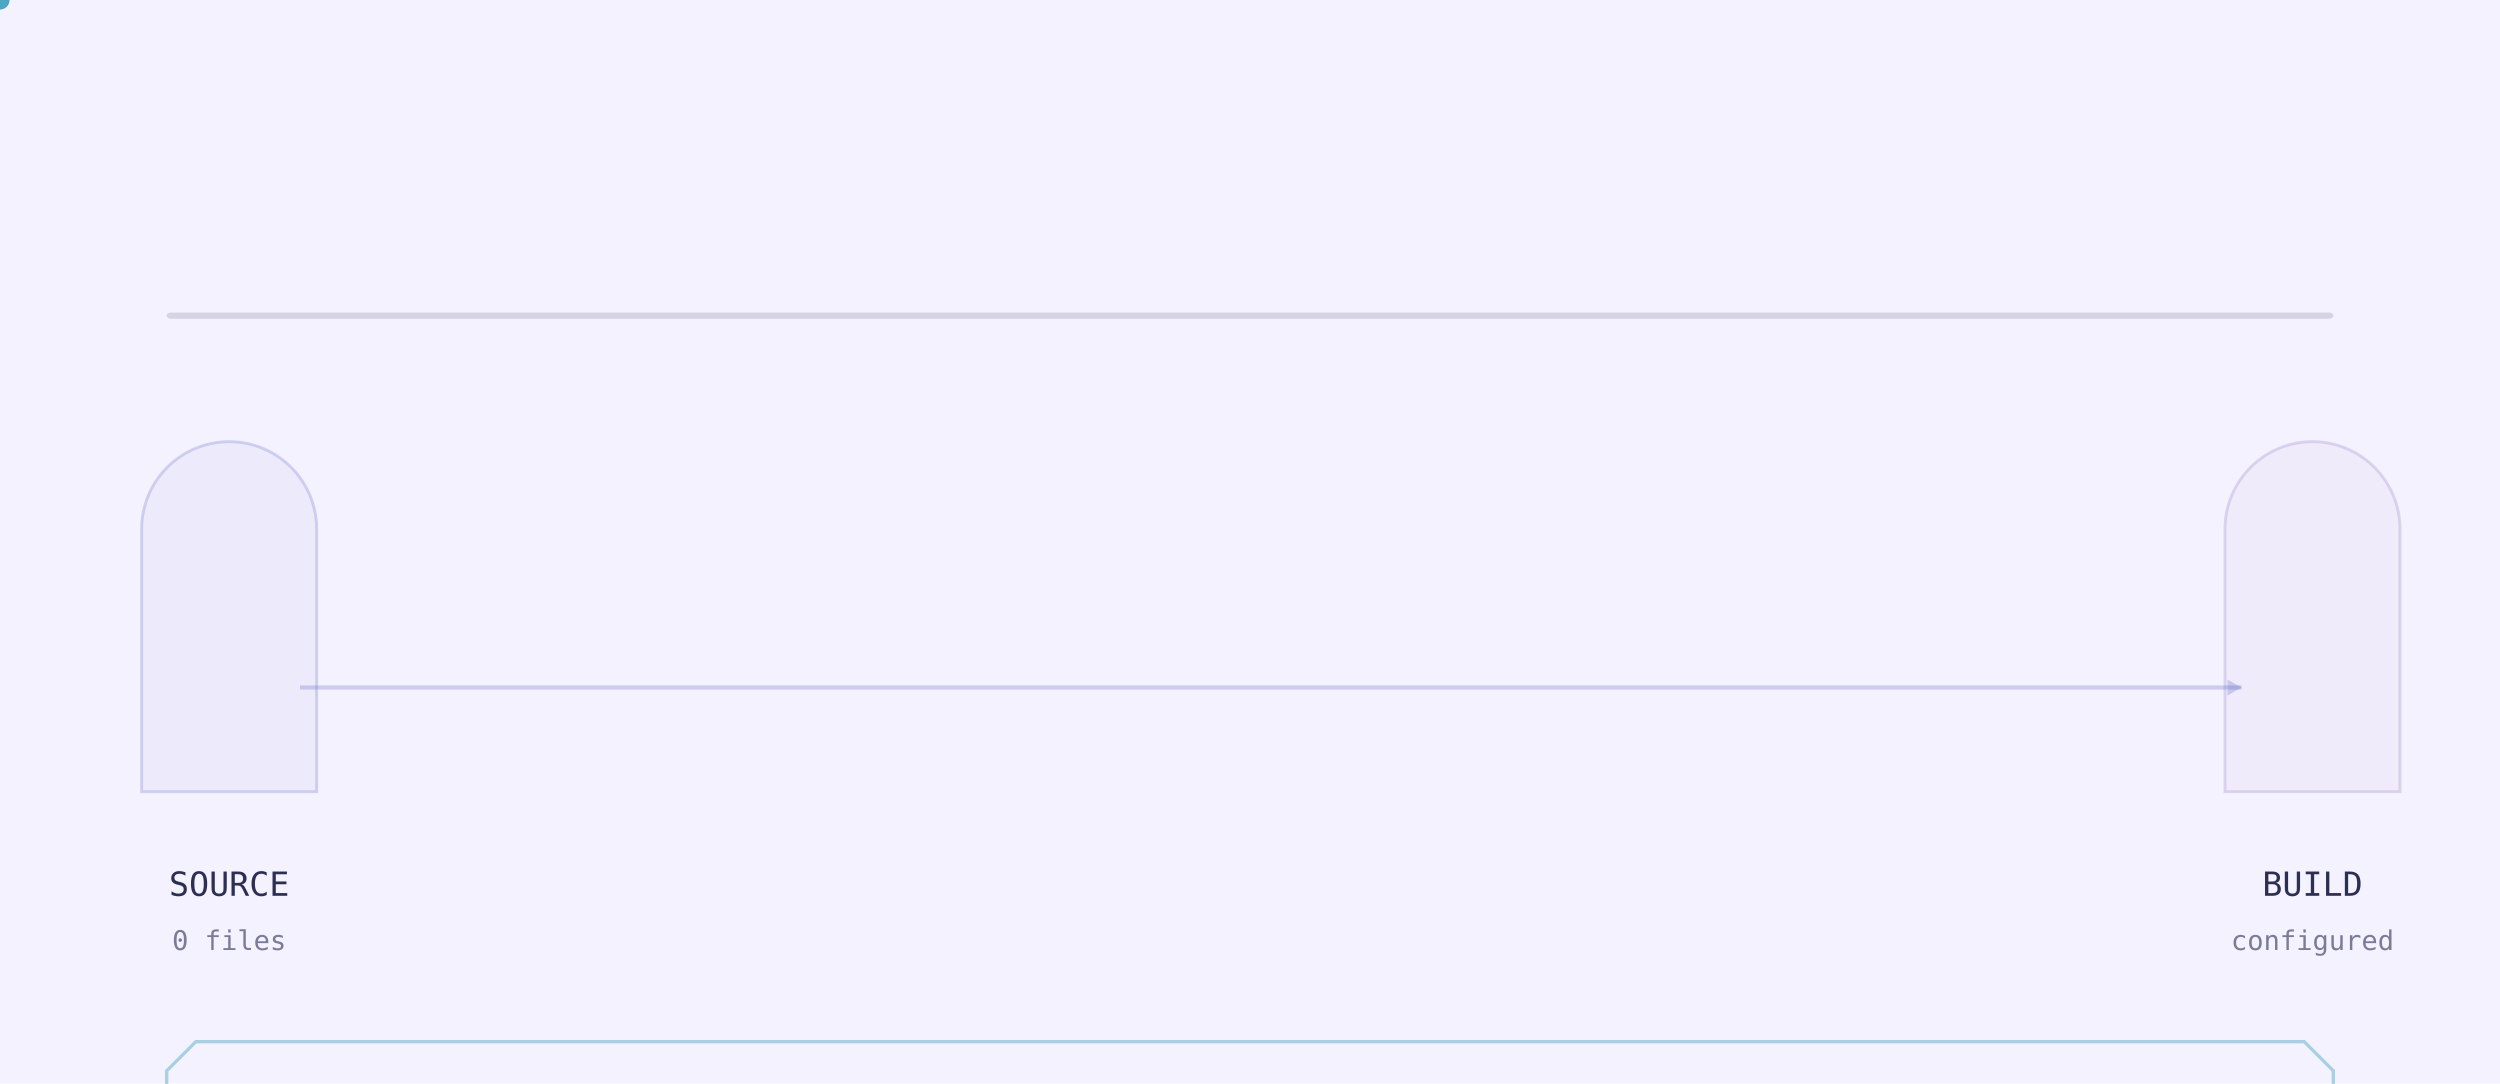
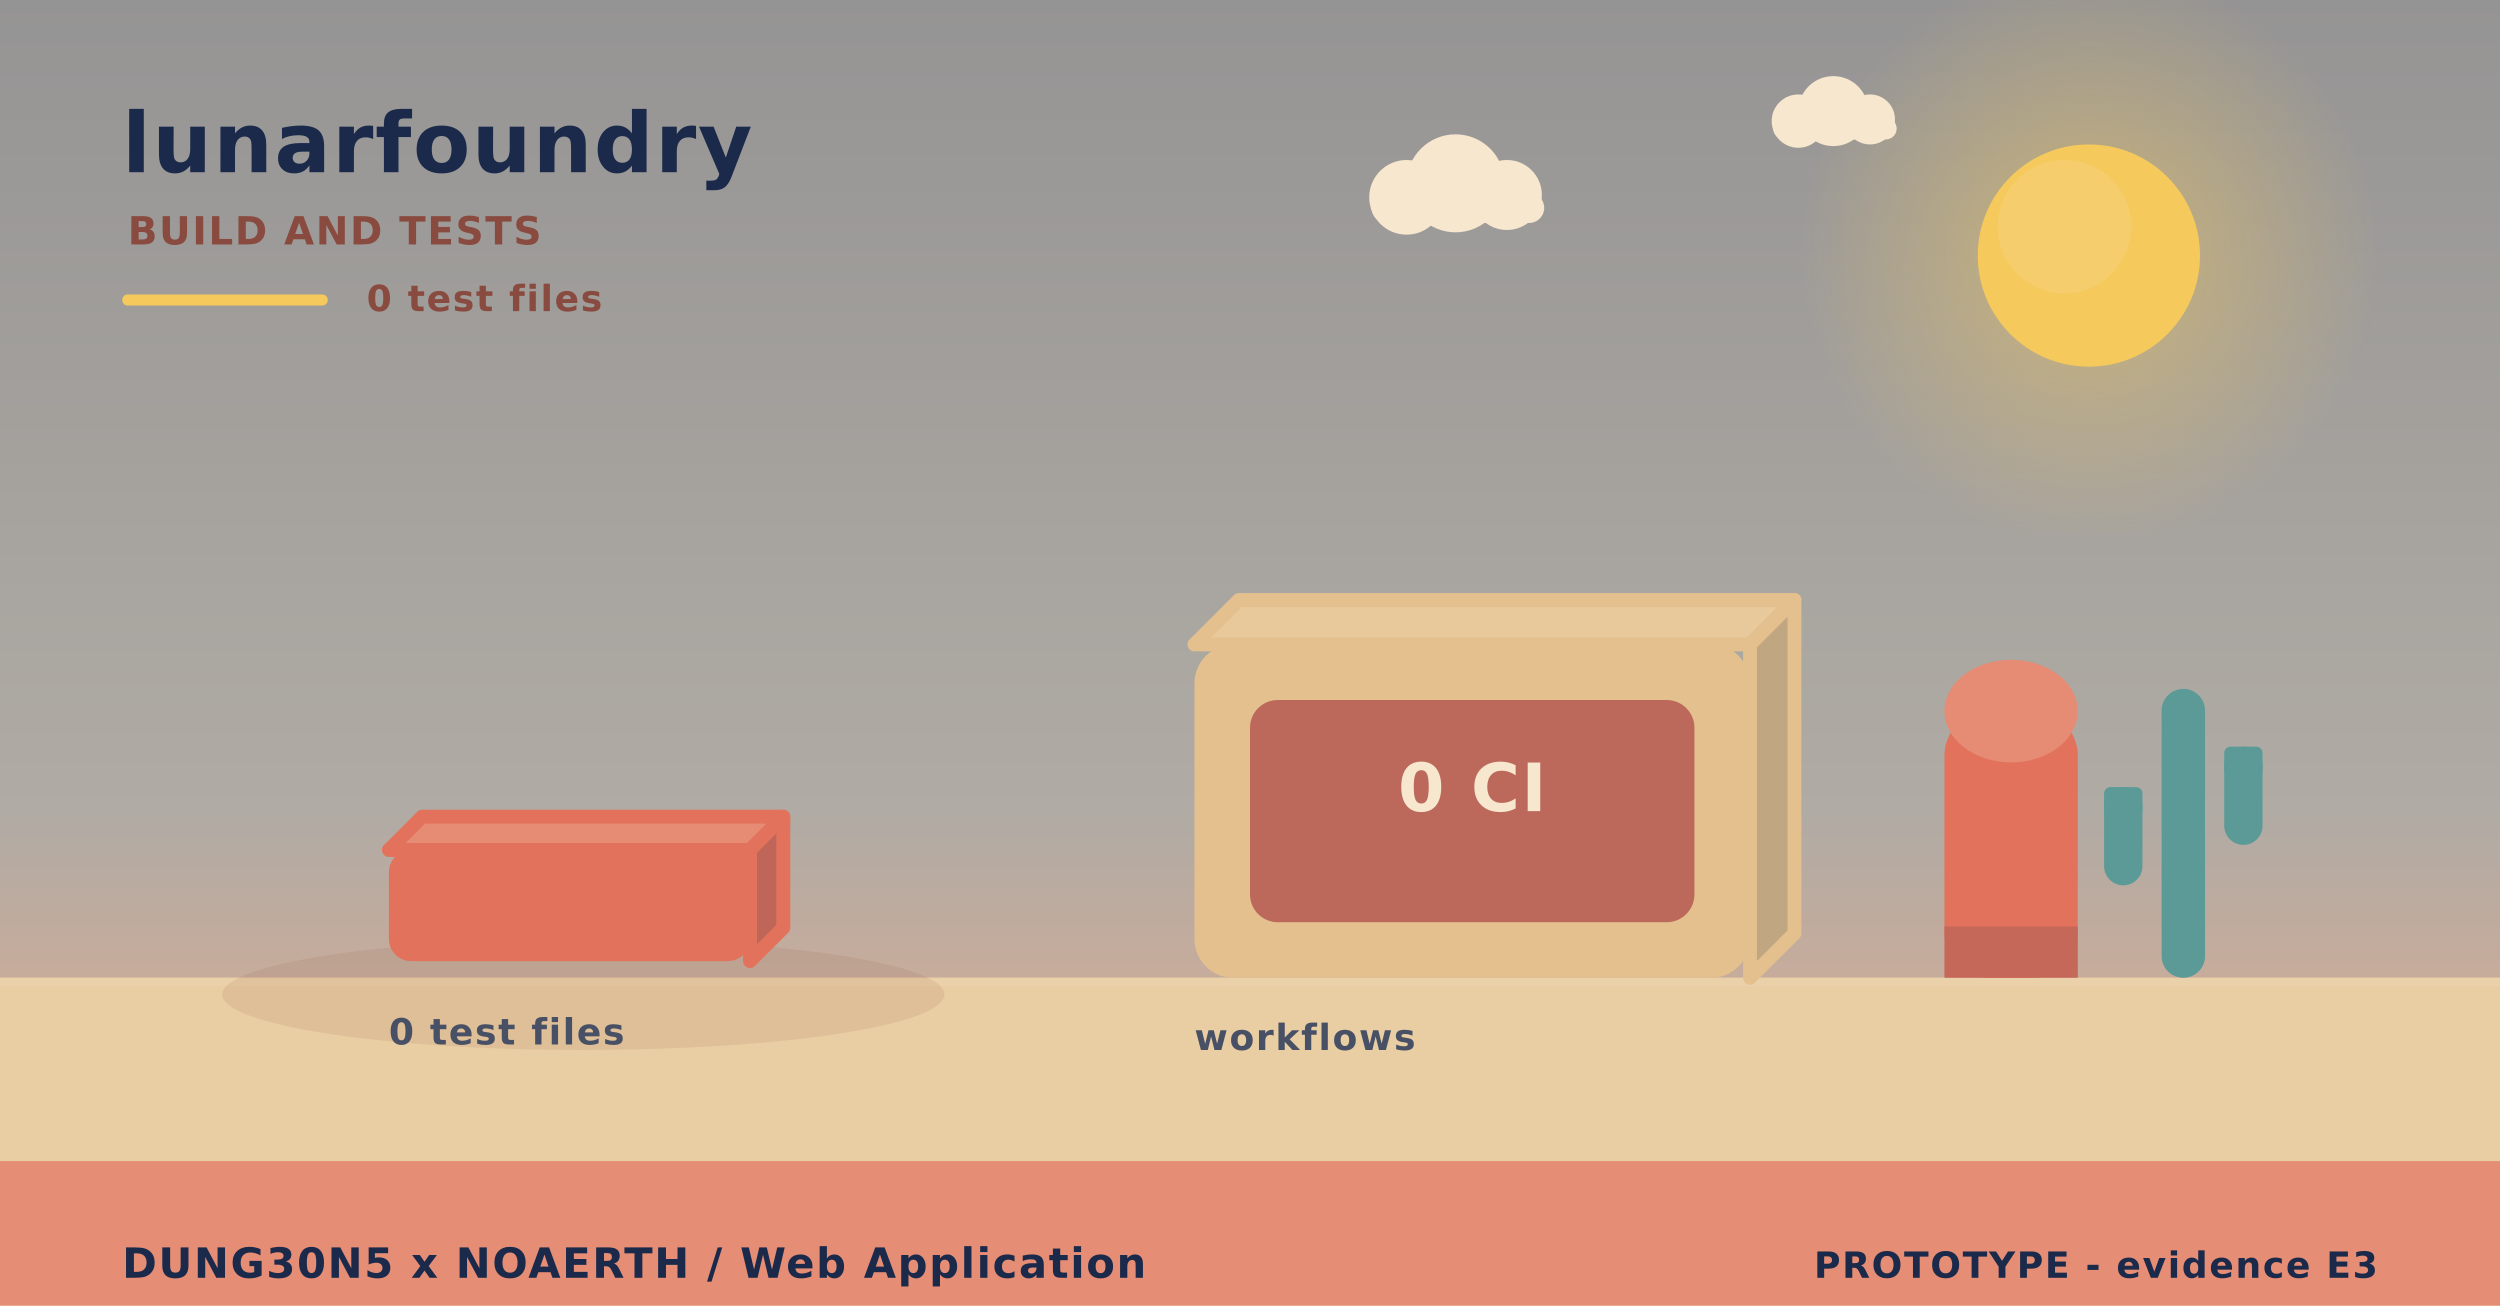
- <svg xmlns="http://www.w3.org/2000/svg" viewBox="0 0 1200 520" width="1200" height="520" role="img" aria-label="lunarfoundry build evidence">
-   <rect width="1200" height="520" fill="#f4f2ff" />
-   <defs>
-     <linearGradient id="gb" x1="0" y1="0" x2="1" y2="1">
-       <stop offset="0%" stop-color="#6166c7" />
-       <stop offset="100%" stop-color="#8f73be" />
-     </linearGradient>
-   </defs>
-   <rect x="80.00" y="150.00" width="1040.00" height="3.00" rx="2.00" fill="rgba(23,26,64,0.140)" opacity="1.00" />
-   <path d="M68.00,380.00 L68.00,254.00 A42.00,42.00 0 0 1 152.00,254.00 L152.00,380.00 Z" fill="rgba(97,102,199,0.100)" opacity="0.55" stroke="rgba(97,102,199,0.450)" stroke-width="1.4" />
-   <polygon points="-192.26,189.00 -136.83,221.00 -136.83,157.00 -192.26,125.00" fill="#225b6c" opacity="0.95" />
-   <polygon points="-247.68,221.00 -192.26,253.00 -192.26,189.00 -247.68,157.00" fill="#705a94" opacity="0.95" />
-   <polygon points="-192.26,125.00 -136.83,157.00 -192.26,189.00 -247.68,157.00" fill="#6166c7" opacity="0.95" />
-   <text x="110" y="430" font-family="ui-monospace,Menlo,monospace" font-size="16" fill="rgba(23,26,64,0.900)" text-anchor="middle">SOURCE</text>
-   <text x="110" y="456" font-family="ui-monospace,Menlo,monospace" font-size="13" fill="rgba(23,26,64,0.550)" text-anchor="middle">0 files</text>
-   <path d="M1068.00,380.00 L1068.00,254.00 A42.00,42.00 0 0 1 1152.00,254.00 L1152.00,380.00 Z" fill="rgba(143,115,190,0.100)" opacity="0.55" stroke="rgba(143,115,190,0.450)" stroke-width="1.4" />
-   <polygon points="673.77,689.00 729.19,721.00 729.19,657.00 673.77,625.00" fill="#225b6c" opacity="0.95" />
-   <polygon points="618.34,721.00 673.77,753.00 673.77,689.00 618.34,657.00" fill="#705a94" opacity="0.95" />
-   <polygon points="673.77,625.00 729.19,657.00 673.77,689.00 618.34,657.00" fill="#8f73be" opacity="0.95" />
-   <text x="1110" y="430" font-family="ui-monospace,Menlo,monospace" font-size="16" fill="rgba(23,26,64,0.900)" text-anchor="middle">BUILD</text>
-   <text x="1110" y="456" font-family="ui-monospace,Menlo,monospace" font-size="13" fill="rgba(23,26,64,0.550)" text-anchor="middle">configured</text>
-   <line x1="144.00" y1="330.00" x2="1076.00" y2="330.00" stroke="rgba(97,102,199,0.500)" stroke-width="2.00" opacity="0.55" />
-   <polygon points="1076.00,330.00 1069.20,326.20 1069.20,333.80" fill="rgba(97,102,199,0.500)" opacity="0.55" />
-   <g opacity="0.9">
-     <circle cx="0.00" cy="0.00" r="4.60" fill="#3b9dbb" opacity="1.00" />
-     <animateTransform attributeName="transform" type="translate" values="144.00,330.00 1076.00,330.00" dur="3.867s" begin="0.0s" repeatCount="indefinite" />
-     <animateTransform attributeName="transform" type="translate" values="1076.00,330.00 144.00,330.00" dur="3.867s" begin="1.933s" repeatCount="indefinite" />
+ <svg xmlns="http://www.w3.org/2000/svg" width="900" height="470" viewBox="0 0 900 470" role="img" aria-label="lunarfoundry - how it is verified">
+   <linearGradient id="skyb" x1="0" y1="0" x2="0" y2="1">
+     <stop offset="0" stop-color="#959494" />
+     <stop offset="0.62" stop-color="#b0aba4" />
+     <stop offset="1" stop-color="#f3ad8a" />
+   </linearGradient>
+   <rect width="900" height="470" fill="url(#skyb)" />
+   <radialGradient id="sunb">
+     <stop offset="0.35" stop-color="#f5c95c" stop-opacity="0.34" />
+     <stop offset="1" stop-color="#f5c95c" stop-opacity="0" />
+   </radialGradient>
+   <circle cx="752" cy="92" r="104" fill="url(#sunb)" />
+   <circle cx="752" cy="92" r="40" fill="#f5c95c" />
+   <circle cx="743.2" cy="81.6" r="24" fill="#f5d27e" opacity="0.5" />
+   <g>
+     <circle cx="524" cy="66" r="17.64" fill="#f6e7ce" />
+     <circle cx="506.36" cy="71.04" r="13.44" fill="#f6e7ce" />
+     <circle cx="542.48" cy="70.2" r="12.6" fill="#f6e7ce" />
+     <rect x="493.76" y="69.36" width="62.16" height="10.92" rx="5.46" fill="#f6e7ce" />
+     <animateTransform attributeName="transform" type="translate" values="0 0;24 0;0 0" dur="36s" begin="0s" repeatCount="indefinite" />
  </g>
-   <path d="M94.00,500.00 H1106.00 L1120.00,514.00 V546.00 L1106.00,560.00 H94.00 L80.00,546.00 V514.00 Z" fill="none" stroke="rgba(59,157,187,0.500)" stroke-width="1.60" opacity="0.80" />
-   <text x="600" y="536" font-family="ui-monospace,Menlo,monospace" font-size="16" fill="rgba(59,157,187,0.950)" text-anchor="middle">no test suite present in this repository — shown as measured, not implied</text>
+   <g>
+     <circle cx="660" cy="40" r="12.6" fill="#f6e7ce" />
+     <circle cx="647.4" cy="43.6" r="9.6" fill="#f6e7ce" />
+     <circle cx="673.2" cy="43" r="9" fill="#f6e7ce" />
+     <rect x="638.4" y="42.4" width="44.4" height="7.8" rx="3.9" fill="#f6e7ce" />
+     <animateTransform attributeName="transform" type="translate" values="0 0;-18 0;0 0" dur="46s" begin="3s" repeatCount="indefinite" />
+   </g>
+   <rect x="0" y="352" width="900" height="118" fill="#e9cda3" />
+   <rect x="0" y="352" width="900" height="3" fill="#ebd1a9" />
+   <text x="44" y="62" font-family="Verdana,DejaVu Sans,sans-serif" font-size="30" font-weight="700" letter-spacing="0.6" fill="#1b2a4a" text-anchor="start">lunarfoundry</text>
+   <text x="46" y="88" font-family="Verdana,DejaVu Sans,sans-serif" font-size="14" font-weight="700" letter-spacing="0.6" fill="#894b3f" text-anchor="start">BUILD AND TESTS</text>
+   <rect x="44" y="106" width="74" height="4" rx="2" fill="#f5c95c" />
+   <text x="132" y="112" font-family="Verdana,DejaVu Sans,sans-serif" font-size="13" font-weight="700" letter-spacing="0.6" fill="#894b3f" text-anchor="start">0 test files</text>
+   <ellipse cx="210" cy="358" rx="130" ry="20" fill="rgba(138,90,68,0.11)" />
+   <g>
+     <path d="M140,306 L270,306 L282,294 L152,294 Z" fill="#e68c74" stroke="#e2725b" stroke-width="5" stroke-linejoin="round" />
+     <path d="M270,306 L282,294 L282,334 L270,346 Z" fill="#c06658" stroke="#e2725b" stroke-width="5" stroke-linejoin="round" />
+     <rect x="140" y="306" width="130" height="40" rx="8" fill="#e2725b" />
+     <animateTransform attributeName="transform" type="translate" values="0 10;0 0" dur="0.8s" begin="0.5s" fill="freeze" />
+   </g>
+   <text x="140" y="376" font-family="Verdana,DejaVu Sans,sans-serif" font-size="13" font-weight="700" letter-spacing="0.6" fill="#475064" text-anchor="start">0 test files</text>
+   <path d="M430,232 L630,232 L646,216 L446,216 Z" fill="#e7c99b" stroke="#e3c08d" stroke-width="5" stroke-linejoin="round" />
+   <path d="M630,232 L646,216 L646,336 L630,352 Z" fill="#c1a682" stroke="#e3c08d" stroke-width="5" stroke-linejoin="round" />
+   <rect x="430" y="232" width="200" height="120" rx="14" fill="#e3c08d" />
+   <rect x="450" y="252" width="160" height="80" rx="10" fill="#ba6458" opacity="0.94" />
+   <text x="530" y="292" font-family="Verdana,DejaVu Sans,sans-serif" font-size="24" font-weight="700" letter-spacing="0.6" fill="#f6e7ce" text-anchor="middle">0 CI</text>
+   <text x="430" y="378" font-family="Verdana,DejaVu Sans,sans-serif" font-size="13" font-weight="700" letter-spacing="0.6" fill="#475064" text-anchor="start">workflows</text>
+   <rect x="700" y="256" width="48" height="96" rx="16" fill="#e2725b" />
+   <ellipse cx="724" cy="256" rx="24" ry="18.46" fill="#e68c74" />
+   <rect x="700" y="333.54" width="48" height="18.46" fill="#c66859" />
+   <rect x="778.18" y="248" width="15.64" height="104" rx="7.82" fill="#5b9a97" />
+   <rect x="757.48" y="283.36" width="13.8" height="35.36" rx="6.9" fill="#5b9a97" />
+   <rect x="757.48" y="283.36" width="13.8" height="10.4" rx="2.3" fill="#5b9a97" />
+   <rect x="800.72" y="268.8" width="13.8" height="35.36" rx="6.9" fill="#5b9a97" />
+   <rect x="800.72" y="268.8" width="13.8" height="10.4" rx="2.3" fill="#5b9a97" />
+   <rect x="0" y="418" width="900" height="52" rx="0" fill="#e68972" opacity="0.94" />
+   <text x="44" y="460" font-family="Verdana,DejaVu Sans,sans-serif" font-size="15" font-weight="700" letter-spacing="0.6" fill="#1b2a4a" text-anchor="start">DUNG30N5 x NOAERTH  /  Web Application</text>
+   <text x="856" y="460" font-family="Verdana,DejaVu Sans,sans-serif" font-size="13" font-weight="700" letter-spacing="0.6" fill="#1b2a4a" text-anchor="end">PROTOTYPE  -  evidence E3</text>
</svg>
